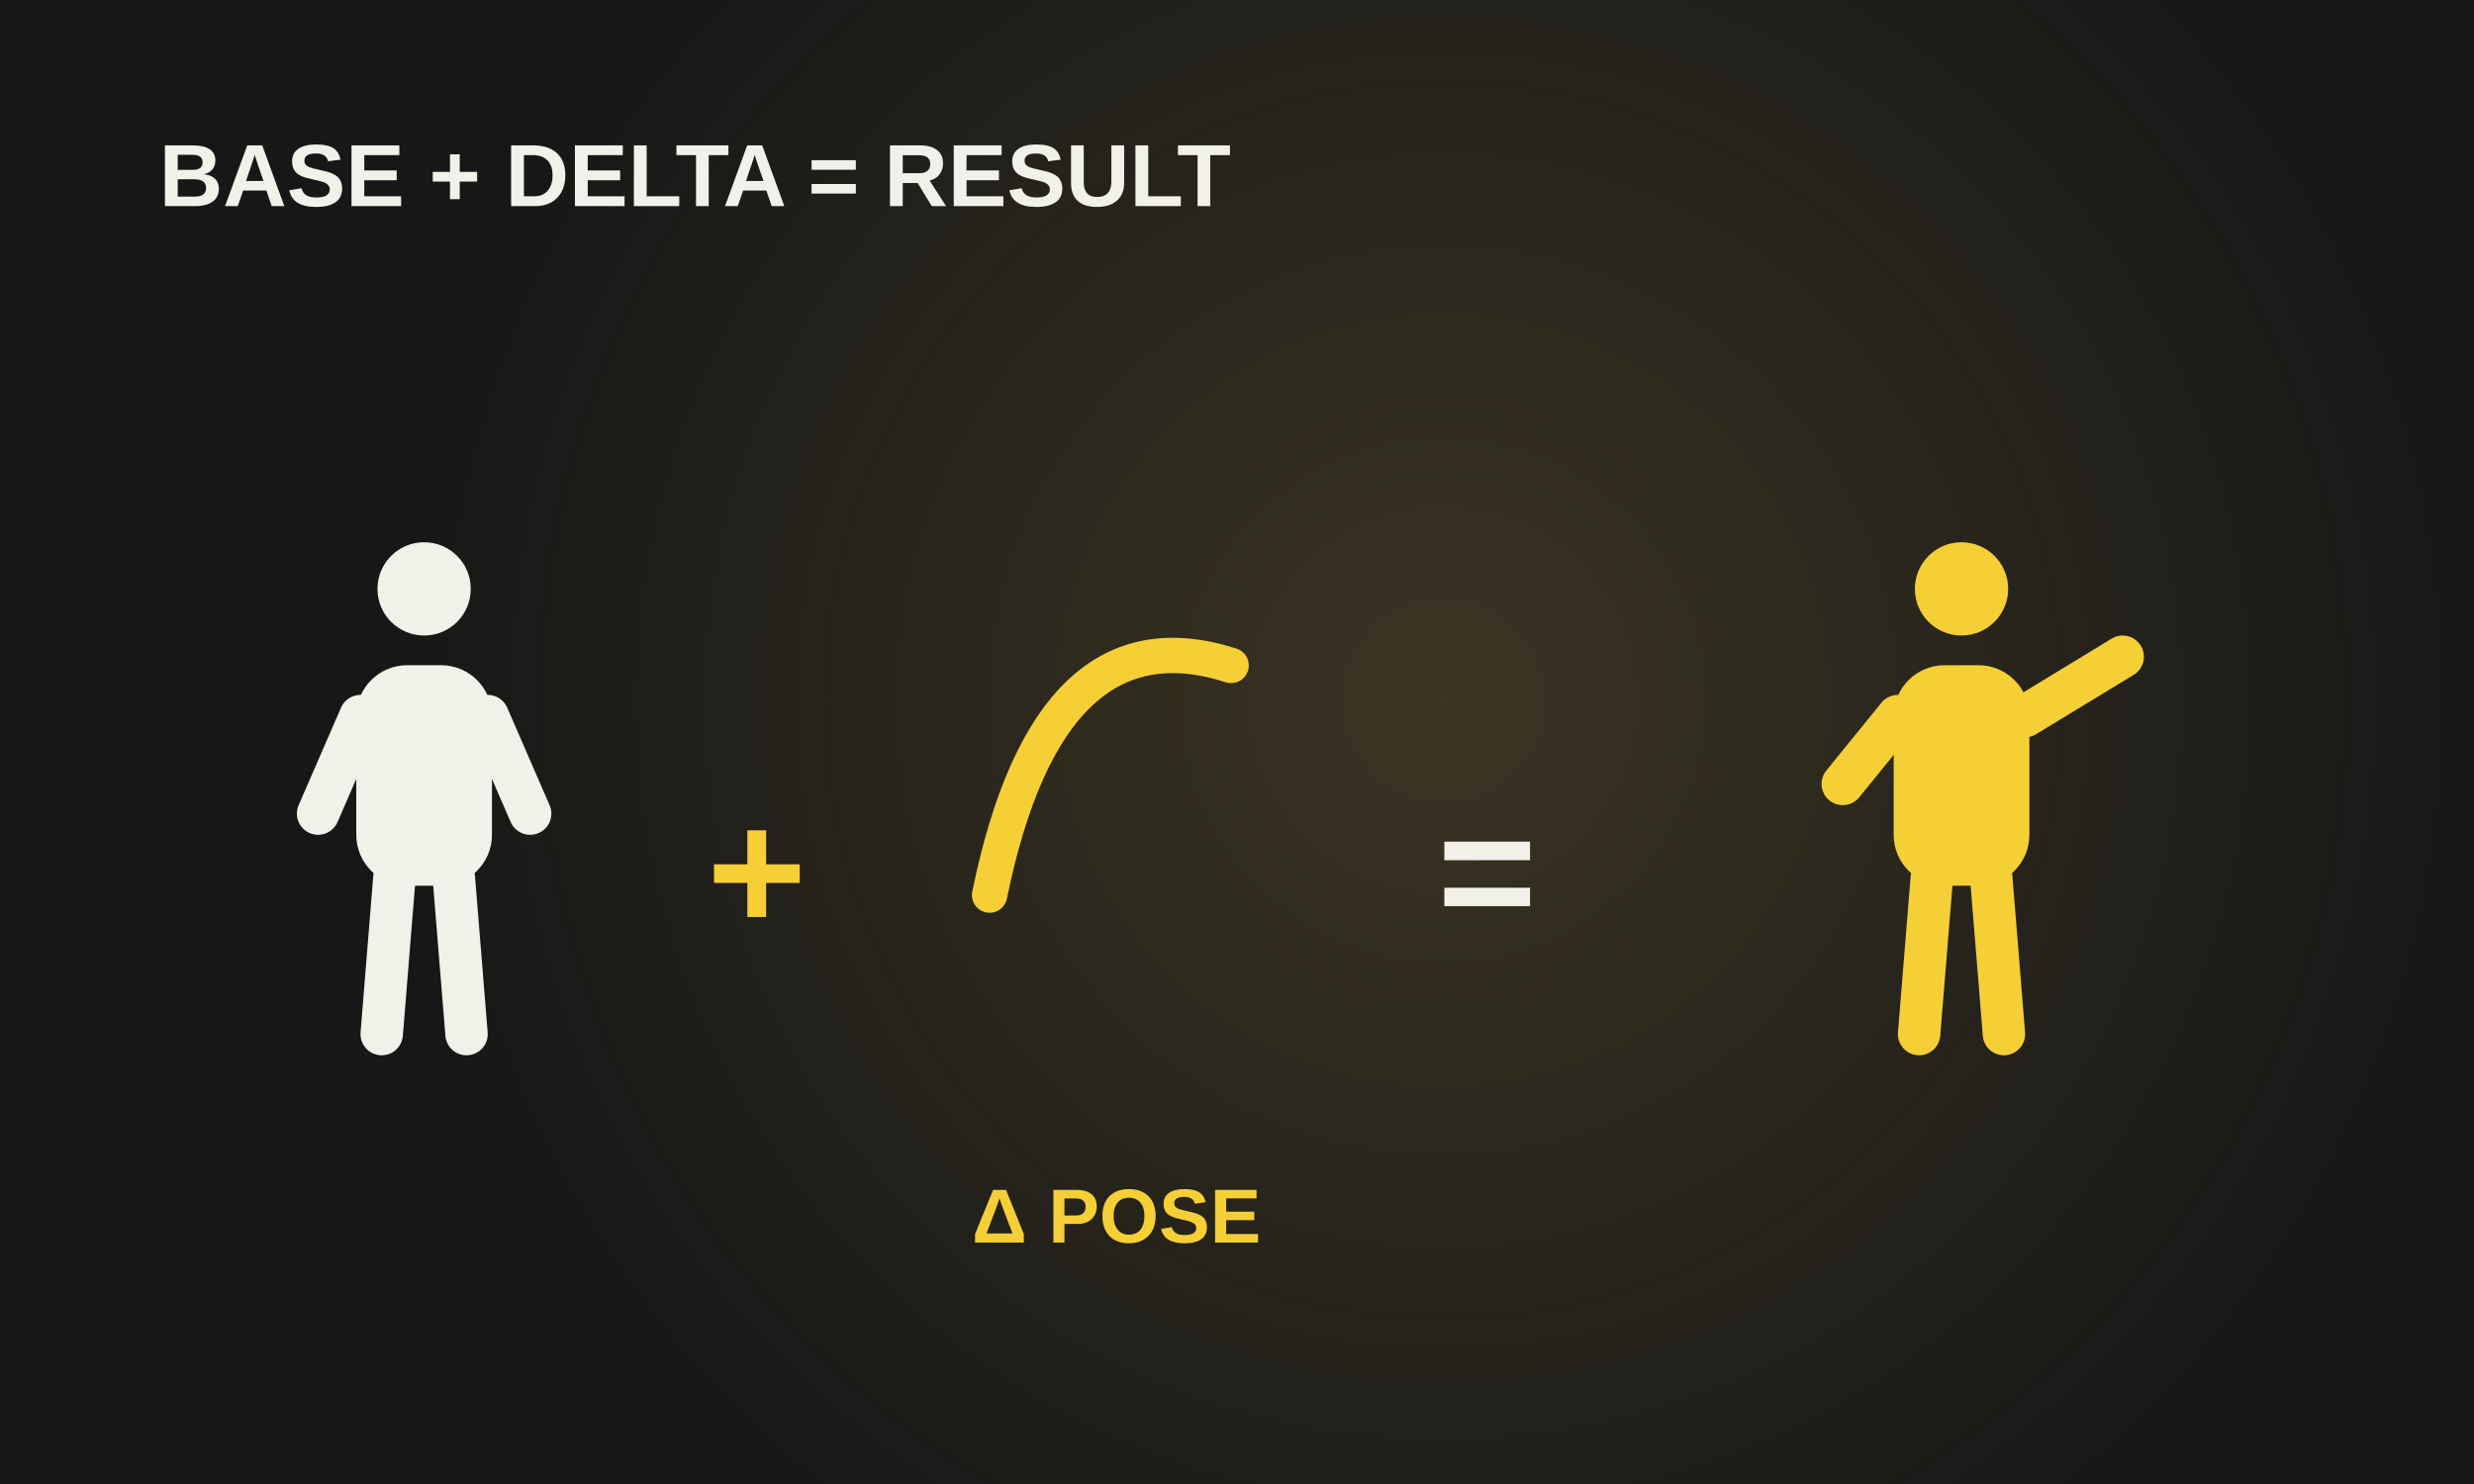
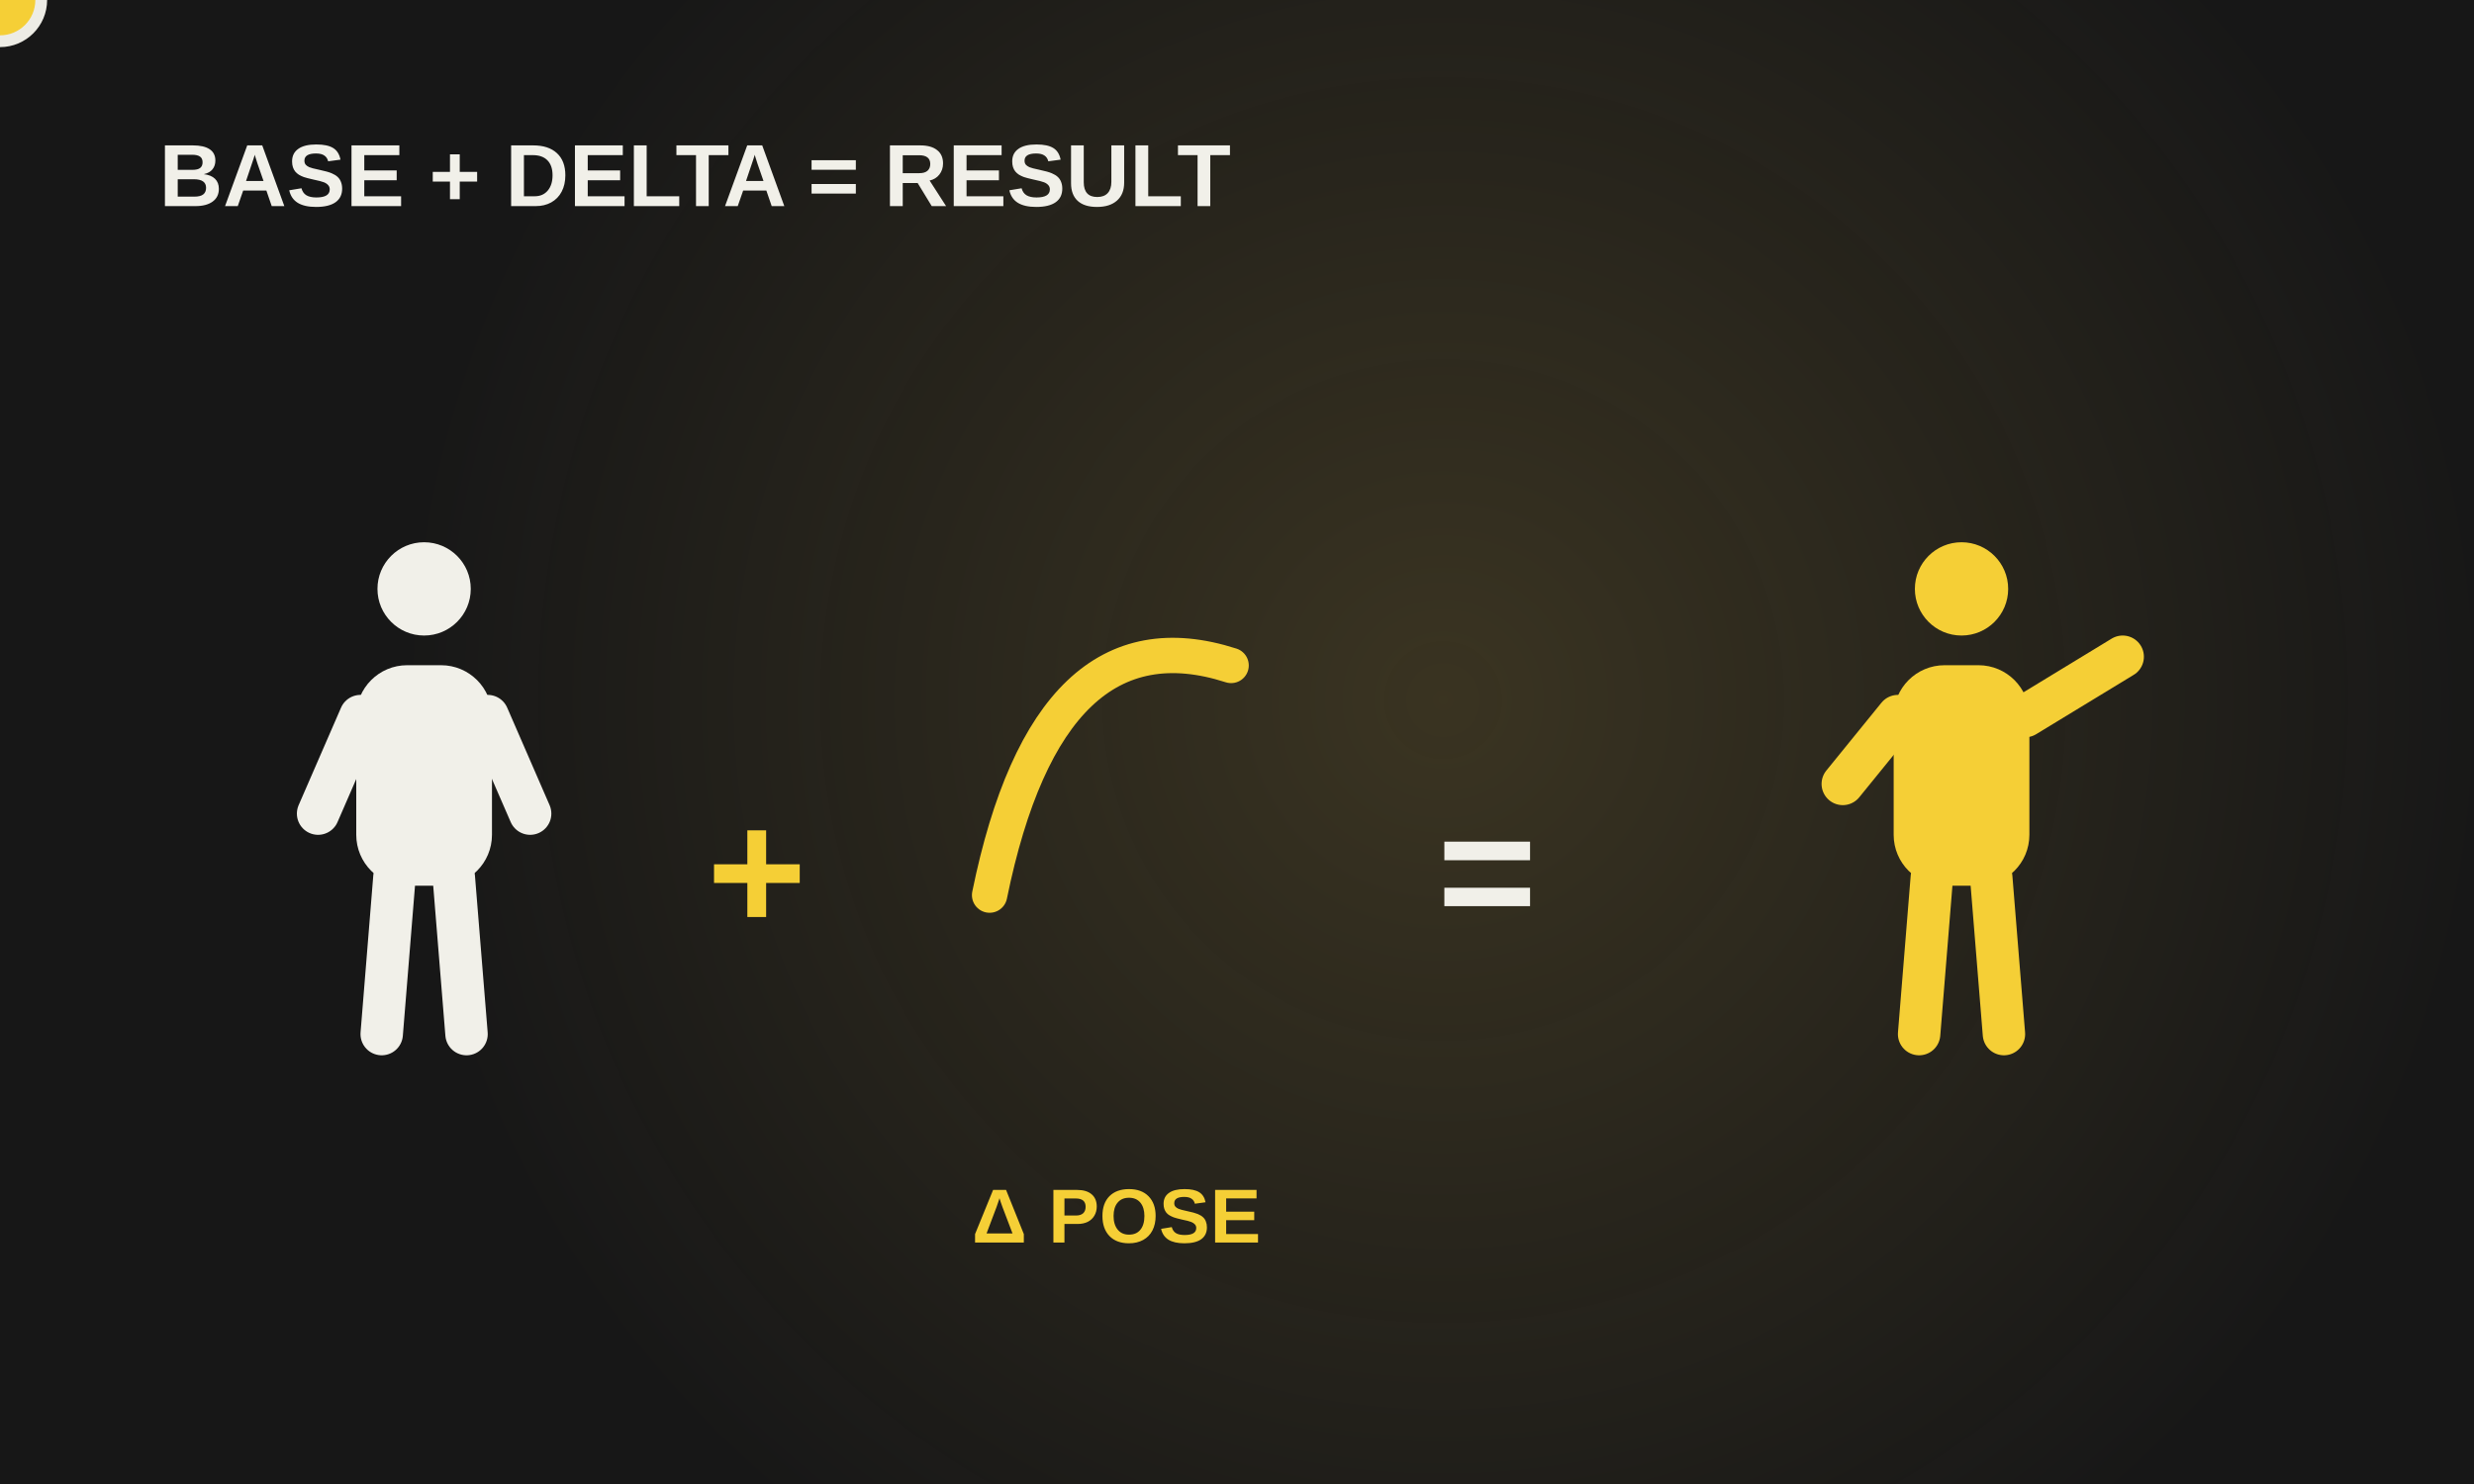
<svg xmlns="http://www.w3.org/2000/svg" class="article-cover" viewBox="0 0 420 252" role="img" aria-label="가산 애니메이션 개념 도식">
  <defs>
    <radialGradient id="cover-additive-animation-glow">
      <stop stop-color="hsl(45 86% 65%)" stop-opacity=".16" />
      <stop offset="1" stop-color="hsl(45 86% 65%)" stop-opacity="0" />
    </radialGradient>
    <radialGradient id="cover-additive-animation-orb" cx="30%" cy="24%">
      <stop stop-color="#fff7d6" />
      <stop offset=".42" stop-color="hsl(45 86% 65%)" />
      <stop offset="1" stop-color="#46390d" />
    </radialGradient>
  </defs>
  <rect width="420" height="252" fill="#171717" />
  <circle cx="245" cy="119" r="175" fill="url(#cover-additive-animation-glow)" />
-   <text x="27" y="35" fill="#f1f0e9" font-family="Wanted Sans,Arial,sans-serif" font-size="15" font-weight="600">BASE + DELTA = RESULT</text>
-   <g transform="translate(72 100) scale(0.72)">
-     <circle cx="0" cy="0" r="11" fill="#f1f0e9" />
-     <rect x="-16" y="18" width="32" height="52" rx="12" fill="#f1f0e9" />
-     <path d="M-15 30L-25 53M15 30L25 53" fill="none" stroke="#f1f0e9" stroke-width="10" stroke-linecap="round" stroke-linejoin="round" />
-     <path d="M-7 68L-10 105M7 68L10 105" fill="none" stroke="#f1f0e9" stroke-width="10" stroke-linecap="round" stroke-linejoin="round" />
-   </g>
-   <text x="120" y="158" fill="#f5cf36" font-family="Wanted Sans,Arial,sans-serif" font-size="29" font-weight="600">+</text>
-   <path d="M168 152Q178 103 209 113" fill="none" stroke="#f5cf36" stroke-width="6" stroke-linecap="round" stroke-linejoin="round" />
-   <text x="165" y="211" fill="#f5cf36" font-family="Wanted Sans,Arial,sans-serif" font-size="13" font-weight="600">Δ POSE</text>
-   <text x="244" y="158" fill="#f1f0e9" font-family="Wanted Sans,Arial,sans-serif" font-size="29" font-weight="600">=</text>
-   <g transform="translate(333 100) scale(0.72)">
-     <circle cx="0" cy="0" r="11" fill="#f5cf36" />
-     <rect x="-16" y="18" width="32" height="52" rx="12" fill="#f5cf36" />
-     <path d="M-15 30L-28 46M15 30L38 16" fill="none" stroke="#f5cf36" stroke-width="10" stroke-linecap="round" stroke-linejoin="round" />
-     <path d="M-7 68L-10 105M7 68L10 105" fill="none" stroke="#f5cf36" stroke-width="10" stroke-linecap="round" stroke-linejoin="round" />
+   <g class="technical-scene" data-scene="additive-animation">
+     <text x="27" y="35" fill="#f1f0e9" font-family="Wanted Sans,Arial,sans-serif" font-size="15" font-weight="600">BASE + DELTA = RESULT</text>
+     <g transform="translate(72 100) scale(0.72)">
+       <circle cx="0" cy="0" r="11" fill="#f1f0e9" />
+       <rect x="-16" y="18" width="32" height="52" rx="12" fill="#f1f0e9" />
+       <path d="M-15 30L-25 53M15 30L25 53" fill="none" stroke="#f1f0e9" stroke-width="10" stroke-linecap="round" stroke-linejoin="round" />
+       <path d="M-7 68L-10 105M7 68L10 105" fill="none" stroke="#f1f0e9" stroke-width="10" stroke-linecap="round" stroke-linejoin="round" />
+     </g>
+     <text x="120" y="158" fill="#f5cf36" font-family="Wanted Sans,Arial,sans-serif" font-size="29" font-weight="600">+</text>
+     <path d="M168 152Q178 103 209 113" fill="none" stroke="#f5cf36" stroke-width="6" stroke-linecap="round" stroke-linejoin="round" />
+     <text x="165" y="211" fill="#f5cf36" font-family="Wanted Sans,Arial,sans-serif" font-size="13" font-weight="600">Δ POSE</text>
+     <text x="244" y="158" fill="#f1f0e9" font-family="Wanted Sans,Arial,sans-serif" font-size="29" font-weight="600">=</text>
+     <g transform="translate(333 100) scale(0.72)">
+       <circle cx="0" cy="0" r="11" fill="#f5cf36" />
+       <rect x="-16" y="18" width="32" height="52" rx="12" fill="#f5cf36" />
+       <path d="M-15 30L-28 46M15 30L38 16" fill="none" stroke="#f5cf36" stroke-width="10" stroke-linecap="round" stroke-linejoin="round" />
+       <path d="M-7 68L-10 105M7 68L10 105" fill="none" stroke="#f5cf36" stroke-width="10" stroke-linecap="round" stroke-linejoin="round" />
+     </g>
+     <circle r="7" fill="#f5cf36" stroke="#edece5" stroke-width="2">
+       <animateMotion path="M72 130L188 130L333 130" dur="5s" repeatCount="indefinite" />
+     </circle>
  </g>
</svg>
